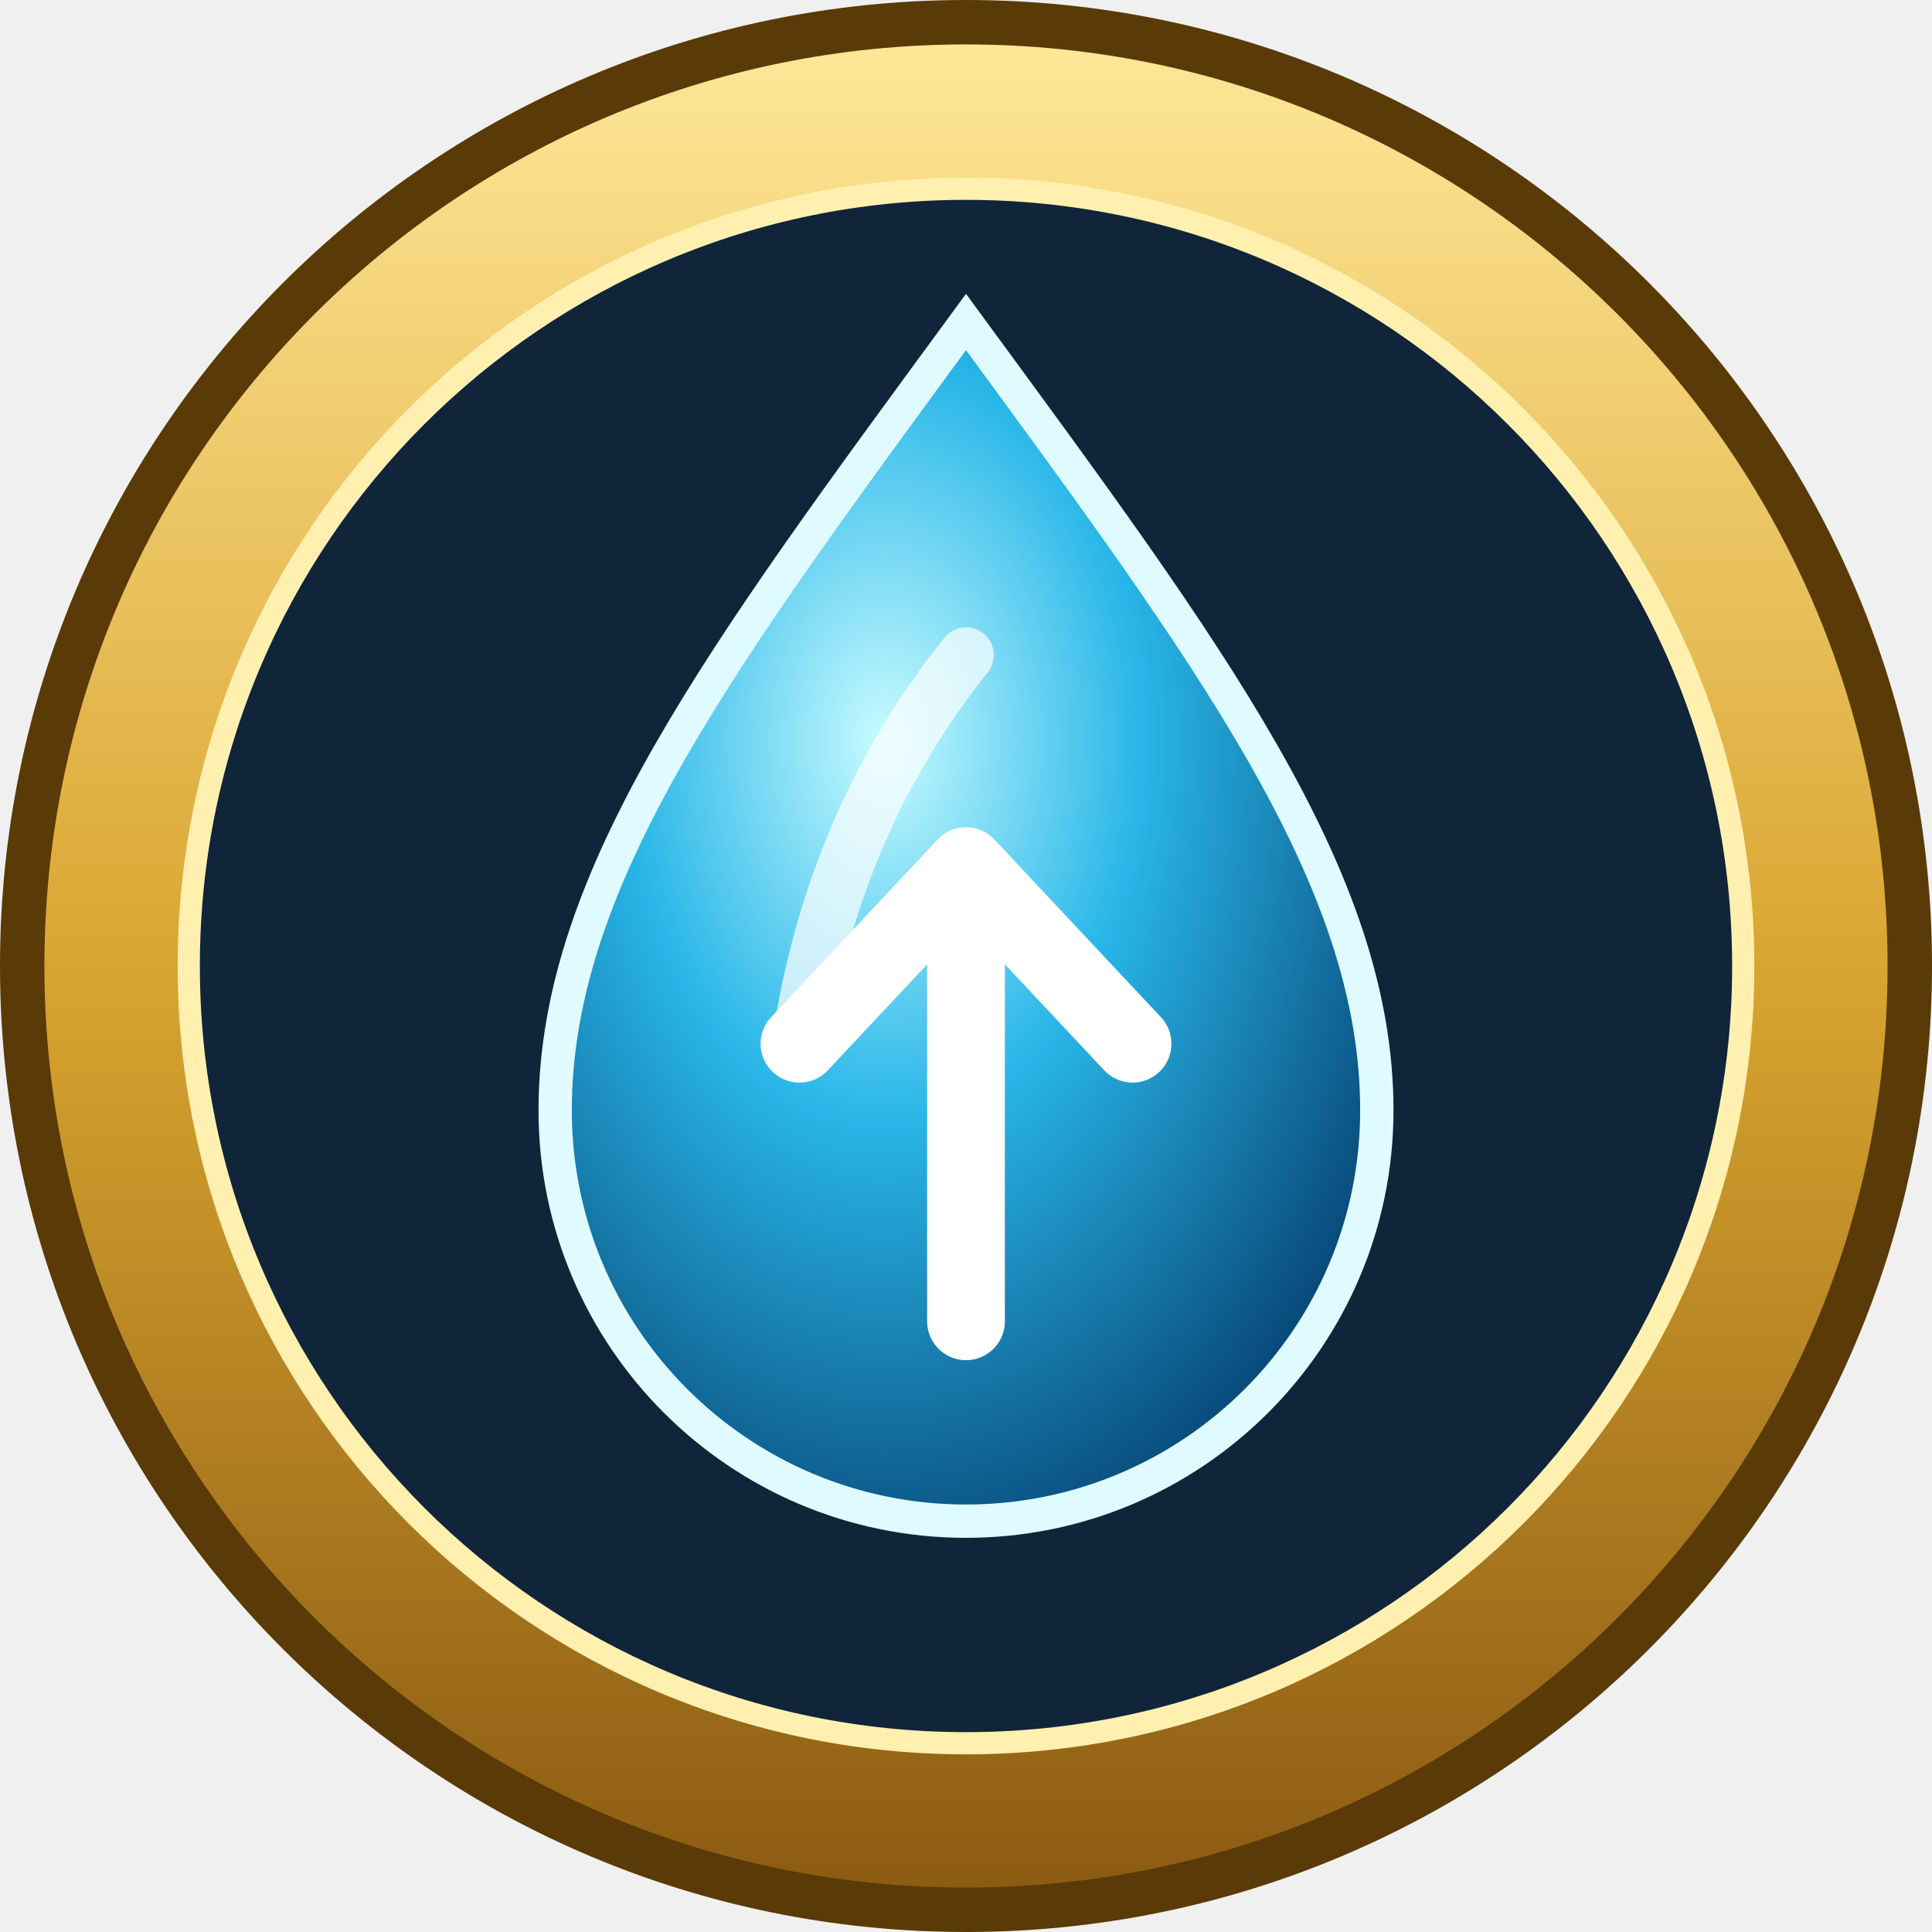
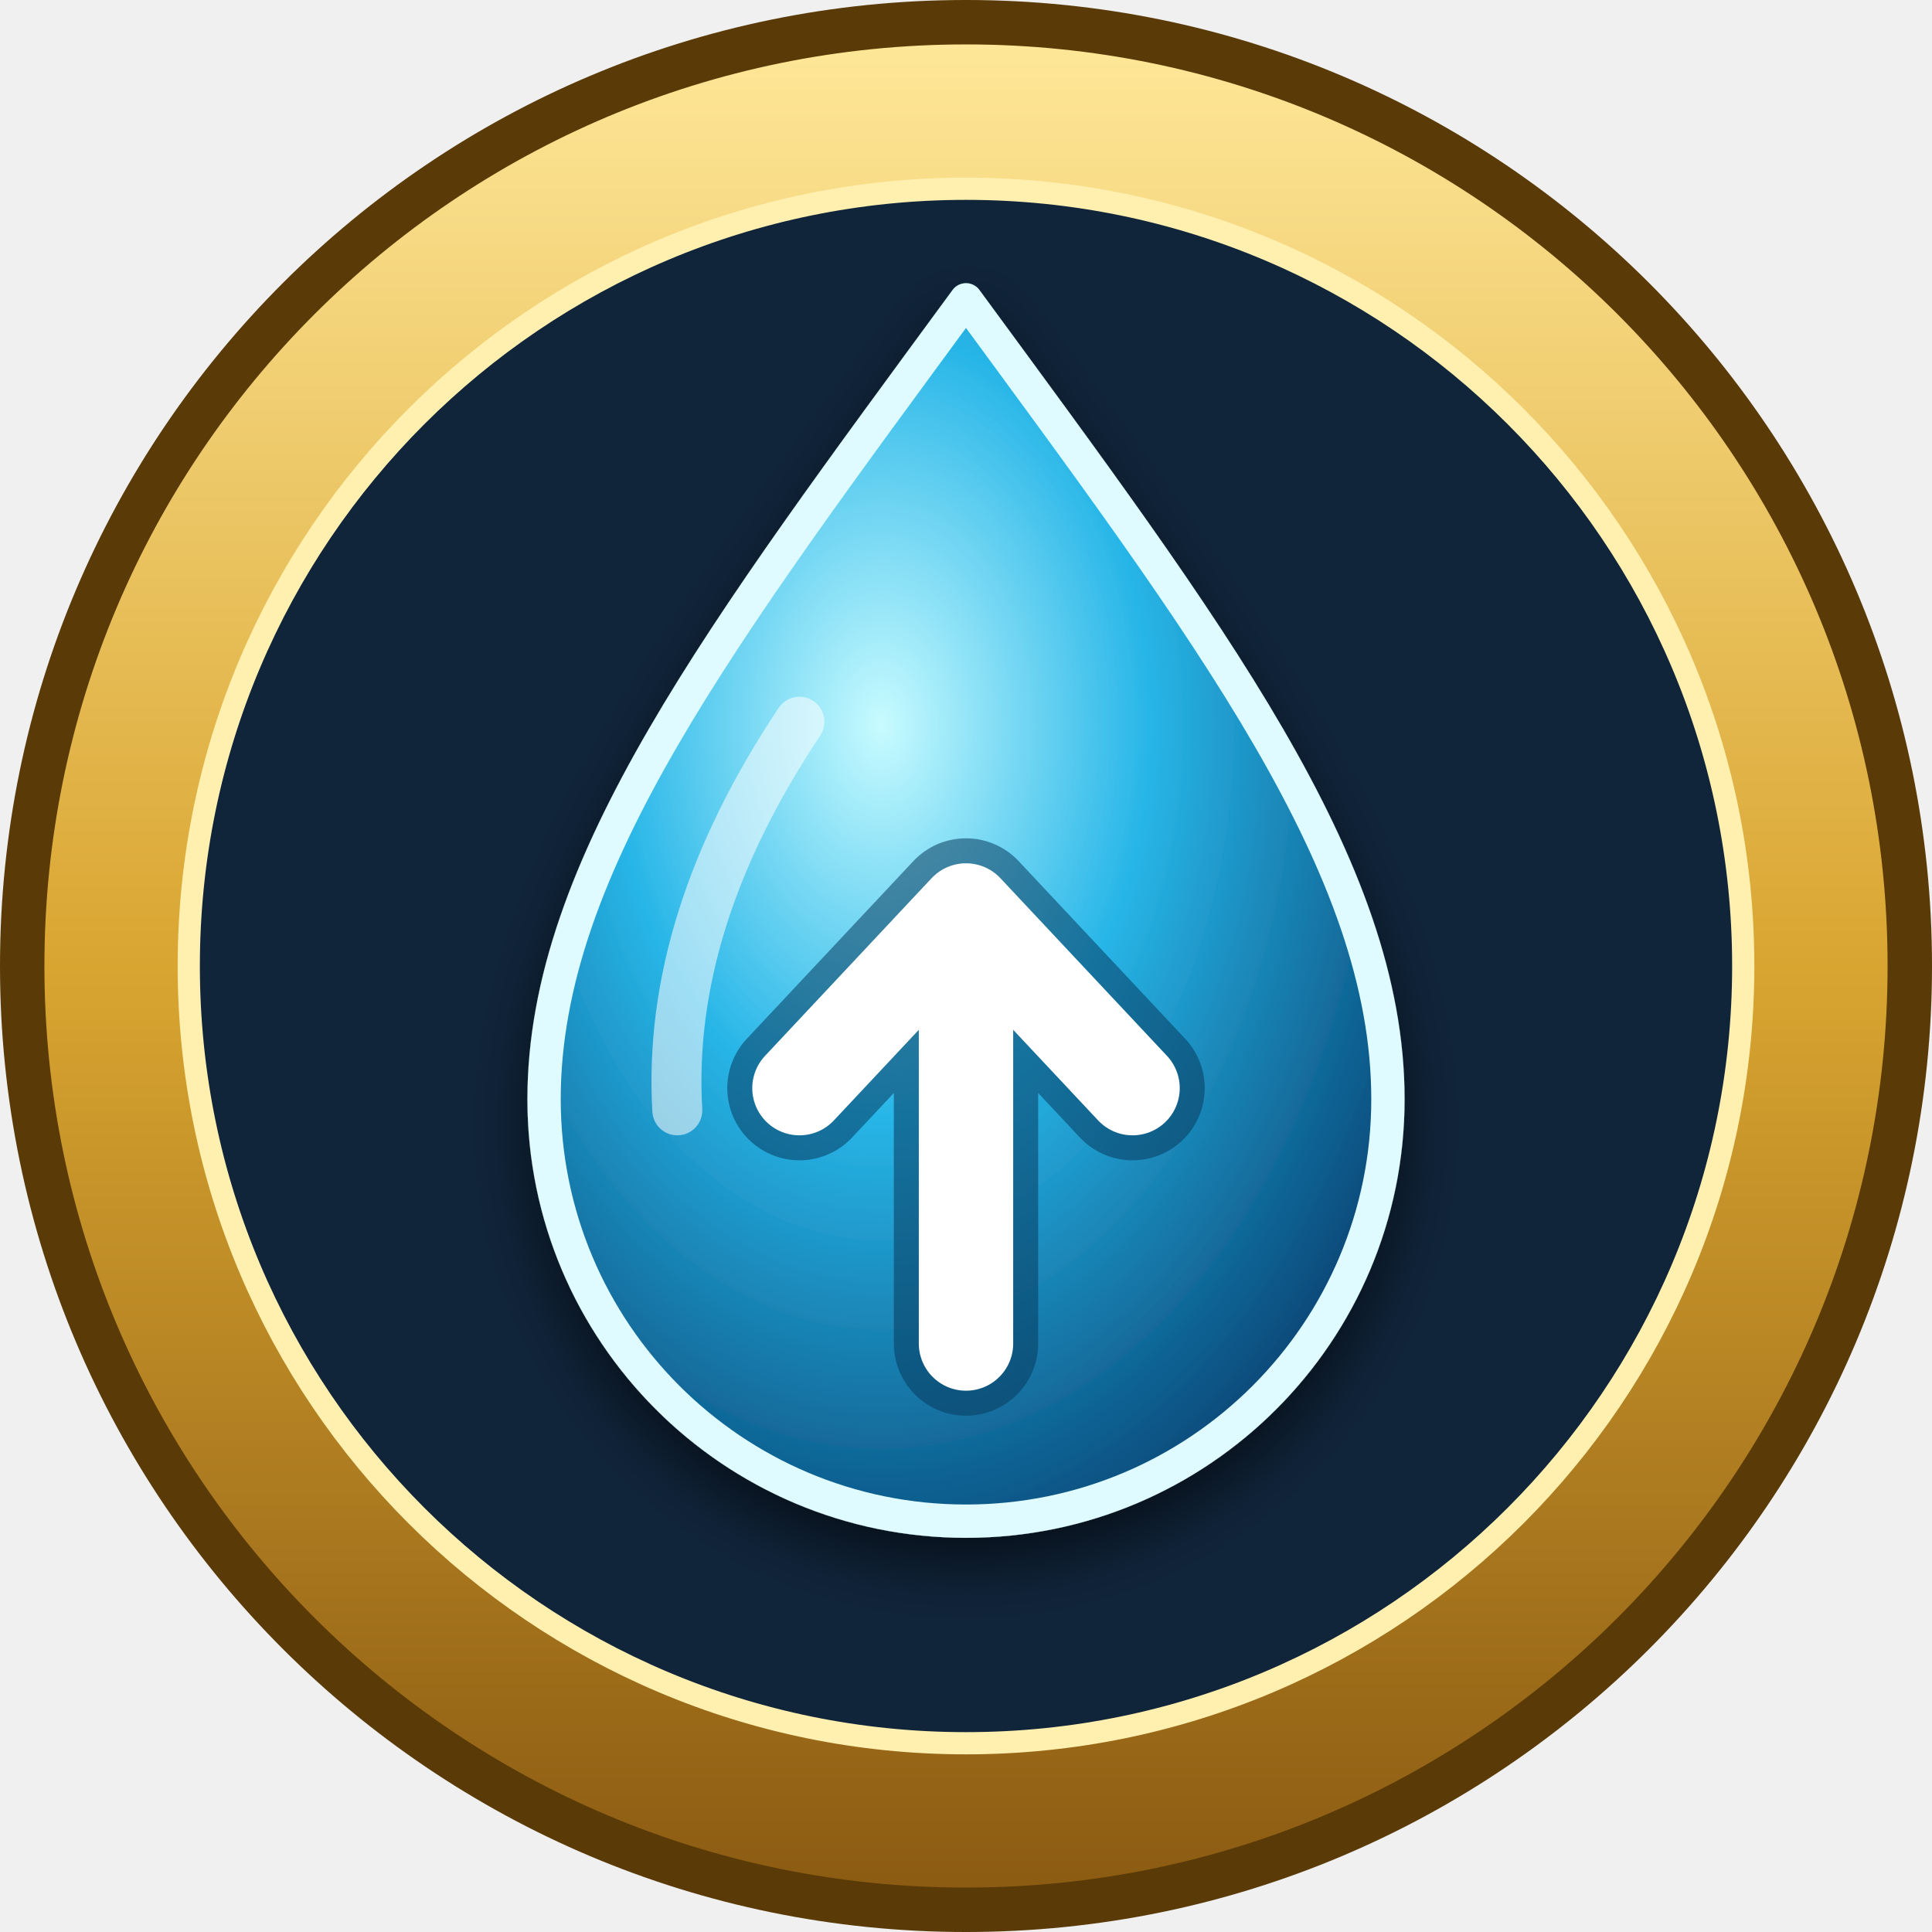
<svg xmlns="http://www.w3.org/2000/svg" width="512" height="512" viewBox="82 62 348 348">
  <defs>
-     <radialGradient id="bg" cx="50%" cy="40%" r="70%">
-       <stop offset="0" stop-color="#2a1e3f" />
-       <stop offset="1" stop-color="#07050d" />
-     </radialGradient>
    <linearGradient id="gold" x1="0" y1="0" x2="0" y2="1">
      <stop offset="0" stop-color="#ffe89a" />
      <stop offset=".5" stop-color="#d9a531" />
      <stop offset="1" stop-color="#8a5a12" />
-     </linearGradient>
-     <linearGradient id="liq" x1="0" y1="0" x2="0" y2="1">
-       <stop offset="0" stop-color="#7ff3ff" />
-       <stop offset="1" stop-color="#0b7fb3" />
-     </linearGradient>
-     <linearGradient id="leather" x1="0" y1="0" x2="0" y2="1">
-       <stop offset="0" stop-color="#a8683a" />
-       <stop offset="1" stop-color="#5a2f14" />
    </linearGradient>
    <radialGradient id="gem" cx="40%" cy="35%" r="70%">
      <stop offset="0" stop-color="#c8fbff" />
      <stop offset=".45" stop-color="#28b6e8" />
      <stop offset="1" stop-color="#084a7a" />
    </radialGradient>
-     <filter id="glow" x="-50%" y="-50%" width="200%" height="200%">
-       <feGaussianBlur stdDeviation="14" />
+     <filter id="shadow" x="-20%" y="-20%" width="140%" height="140%">
+       <feDropShadow dx="0" dy="5" stdDeviation="5" flood-color="#000" flood-opacity=".55" />
    </filter>
  </defs>
  <circle cx="256" cy="236" r="170" fill="url(#gold)" stroke="#5a3a06" stroke-width="8" />
  <circle cx="256" cy="236" r="140" fill="#10243a" stroke="#fff0b0" stroke-width="4" />
-   <path d="M256 120 C300 180 330 220 330 262 A74 74 0 1 1 182 262 C182 220 212 180 256 120 Z" fill="url(#gem)" stroke="#dffbff" stroke-width="6" />
-   <path d="M226 250 q6 -40 30 -70" fill="none" stroke="#ffffff" stroke-opacity=".7" stroke-width="10" stroke-linecap="round" />
-   <path d="M256 300 v-80 M226 250 l30 -32 30 32" fill="none" stroke="#ffffff" stroke-width="14" stroke-linecap="round" stroke-linejoin="round" />
+   <g filter="url(#shadow)">
+     <path d="M256 116 C300 176 332 218 332 260 A76 76 0 1 1 180 260 C180 218 212 176 256 116 Z" fill="url(#gem)" stroke="#dffbff" stroke-width="6" stroke-linejoin="round" />
+     <path d="M204 262 q-2 -34 22 -70" fill="none" stroke="#ffffff" stroke-opacity=".55" stroke-width="9" stroke-linecap="round" />
+   </g>
+   <path d="M256 304 V232 M226 258 L256 226 L286 258" fill="none" stroke="#063a5e" stroke-width="26" stroke-linecap="round" stroke-linejoin="round" opacity=".55" />
+   <path d="M256 304 V232 M226 258 L256 226 L286 258" fill="none" stroke="#ffffff" stroke-width="17" stroke-linecap="round" stroke-linejoin="round" />
</svg>
